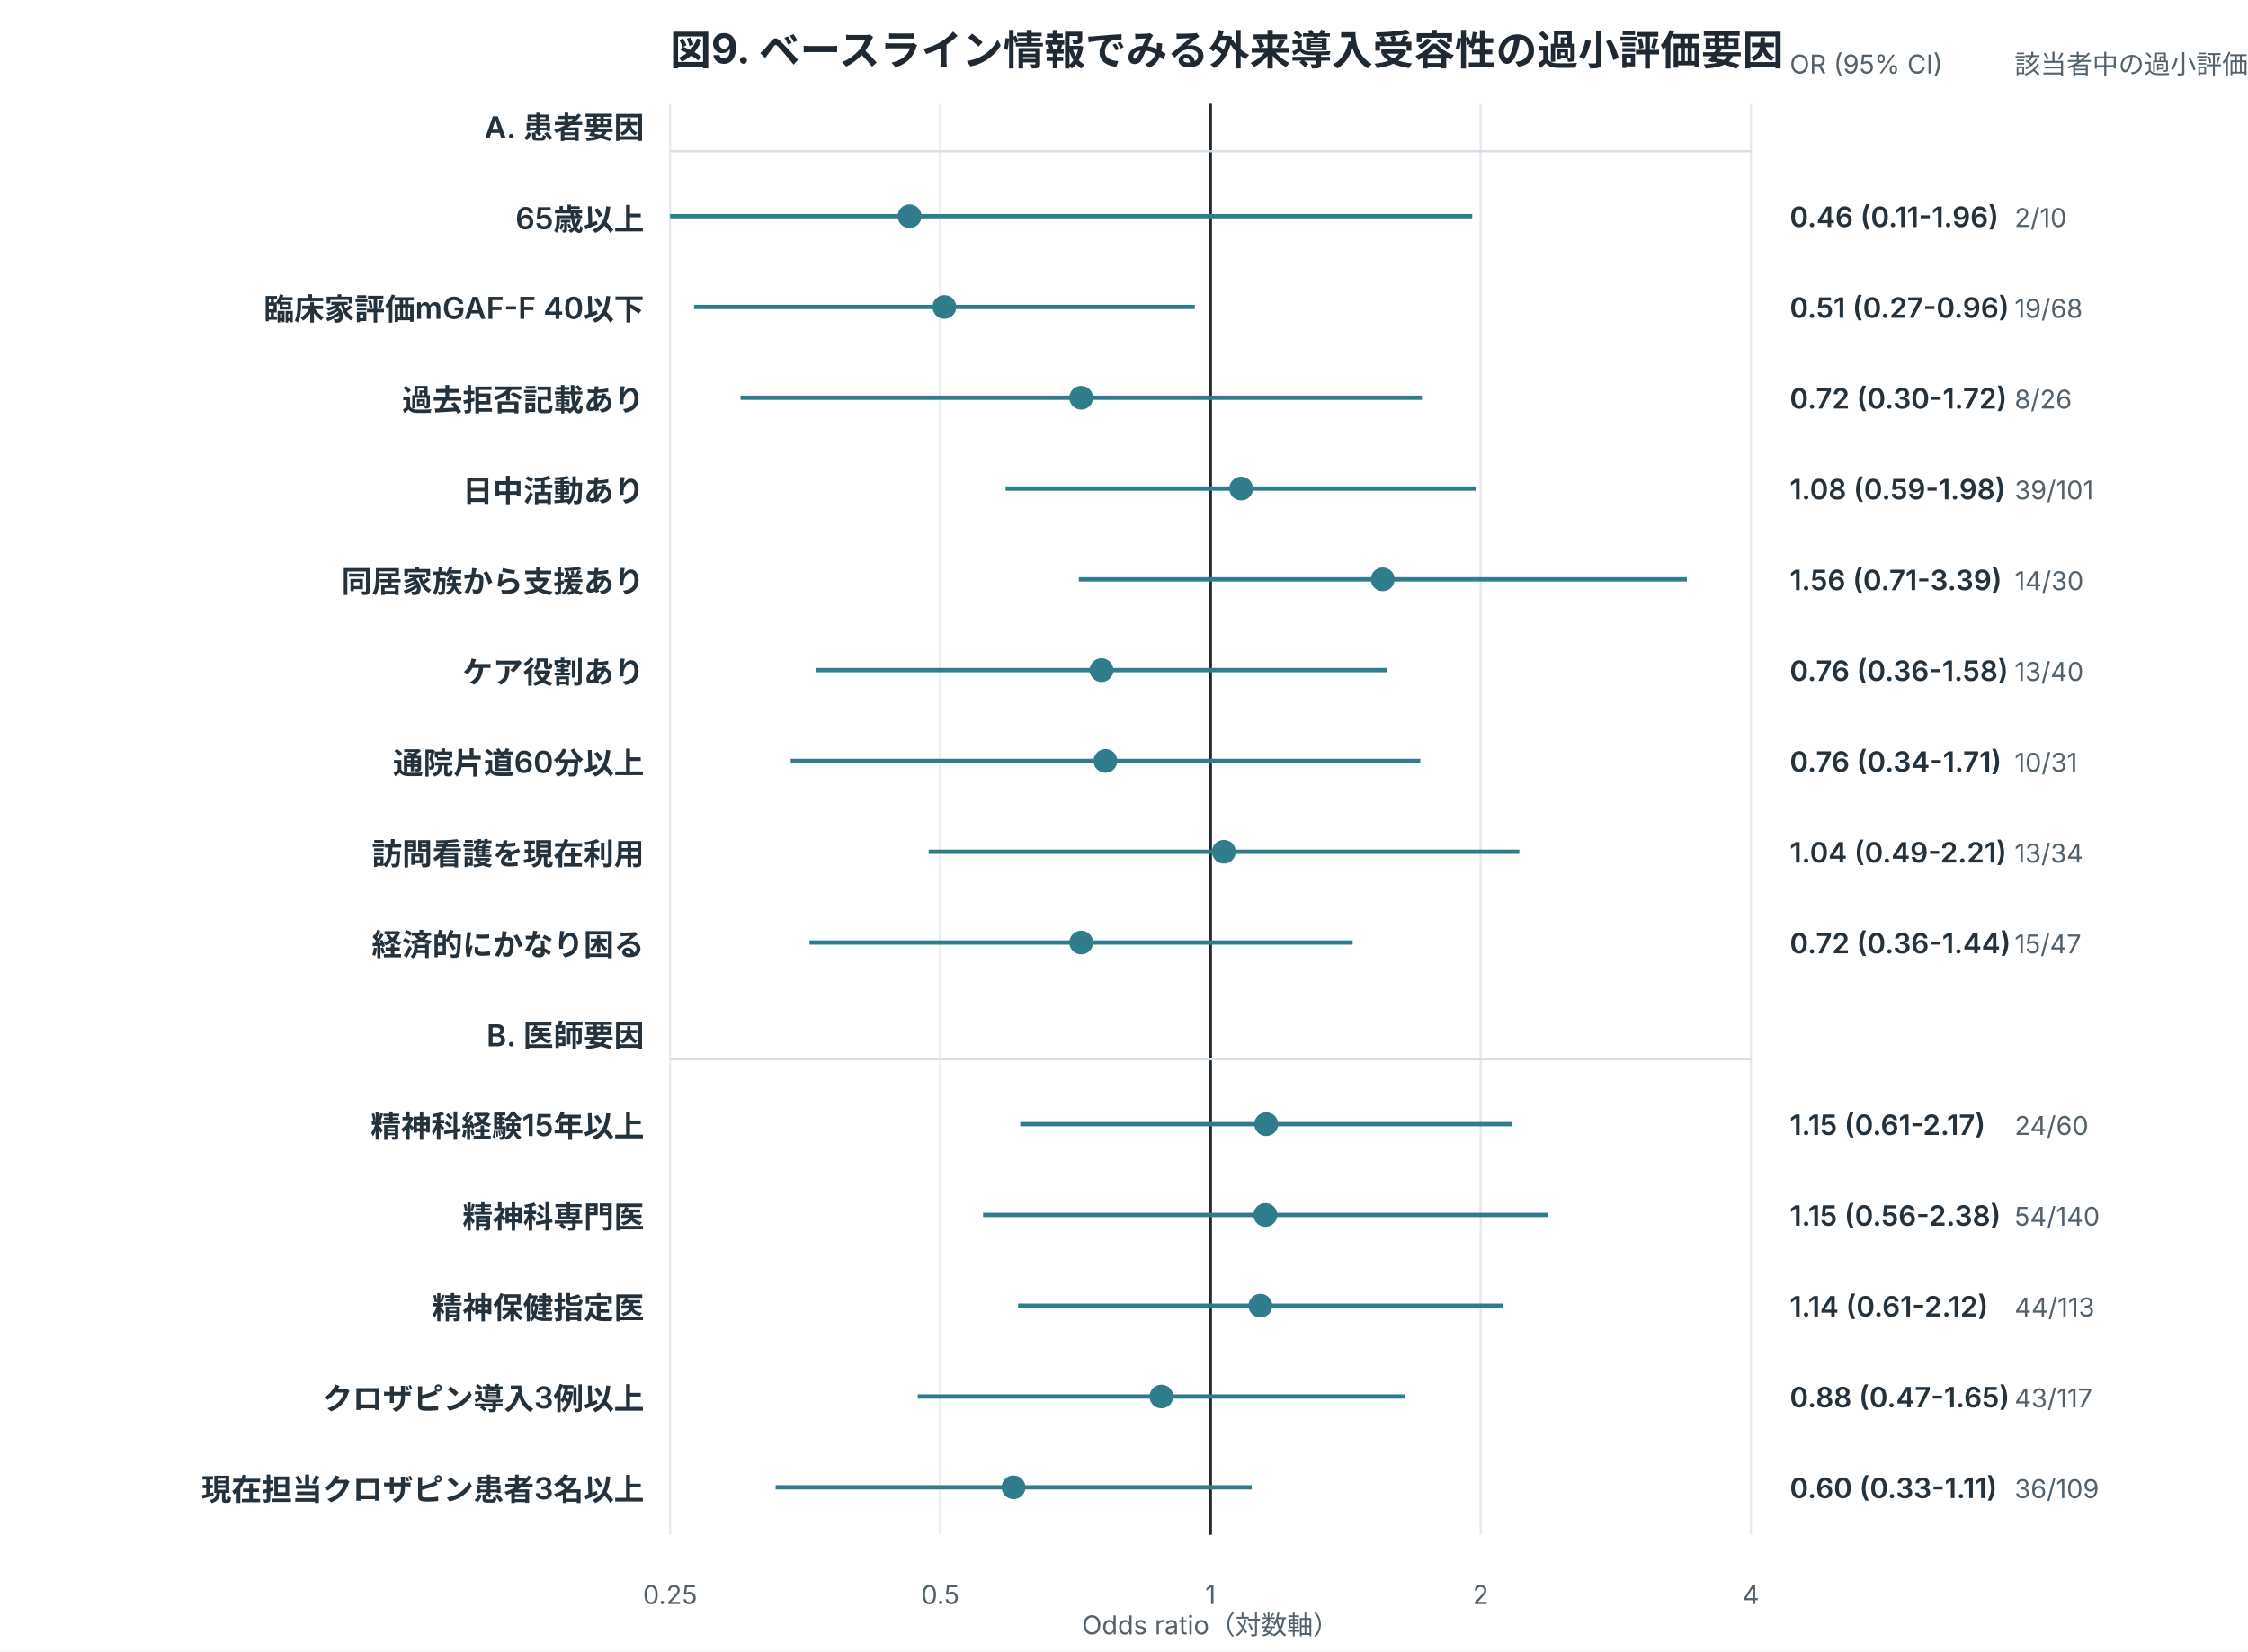
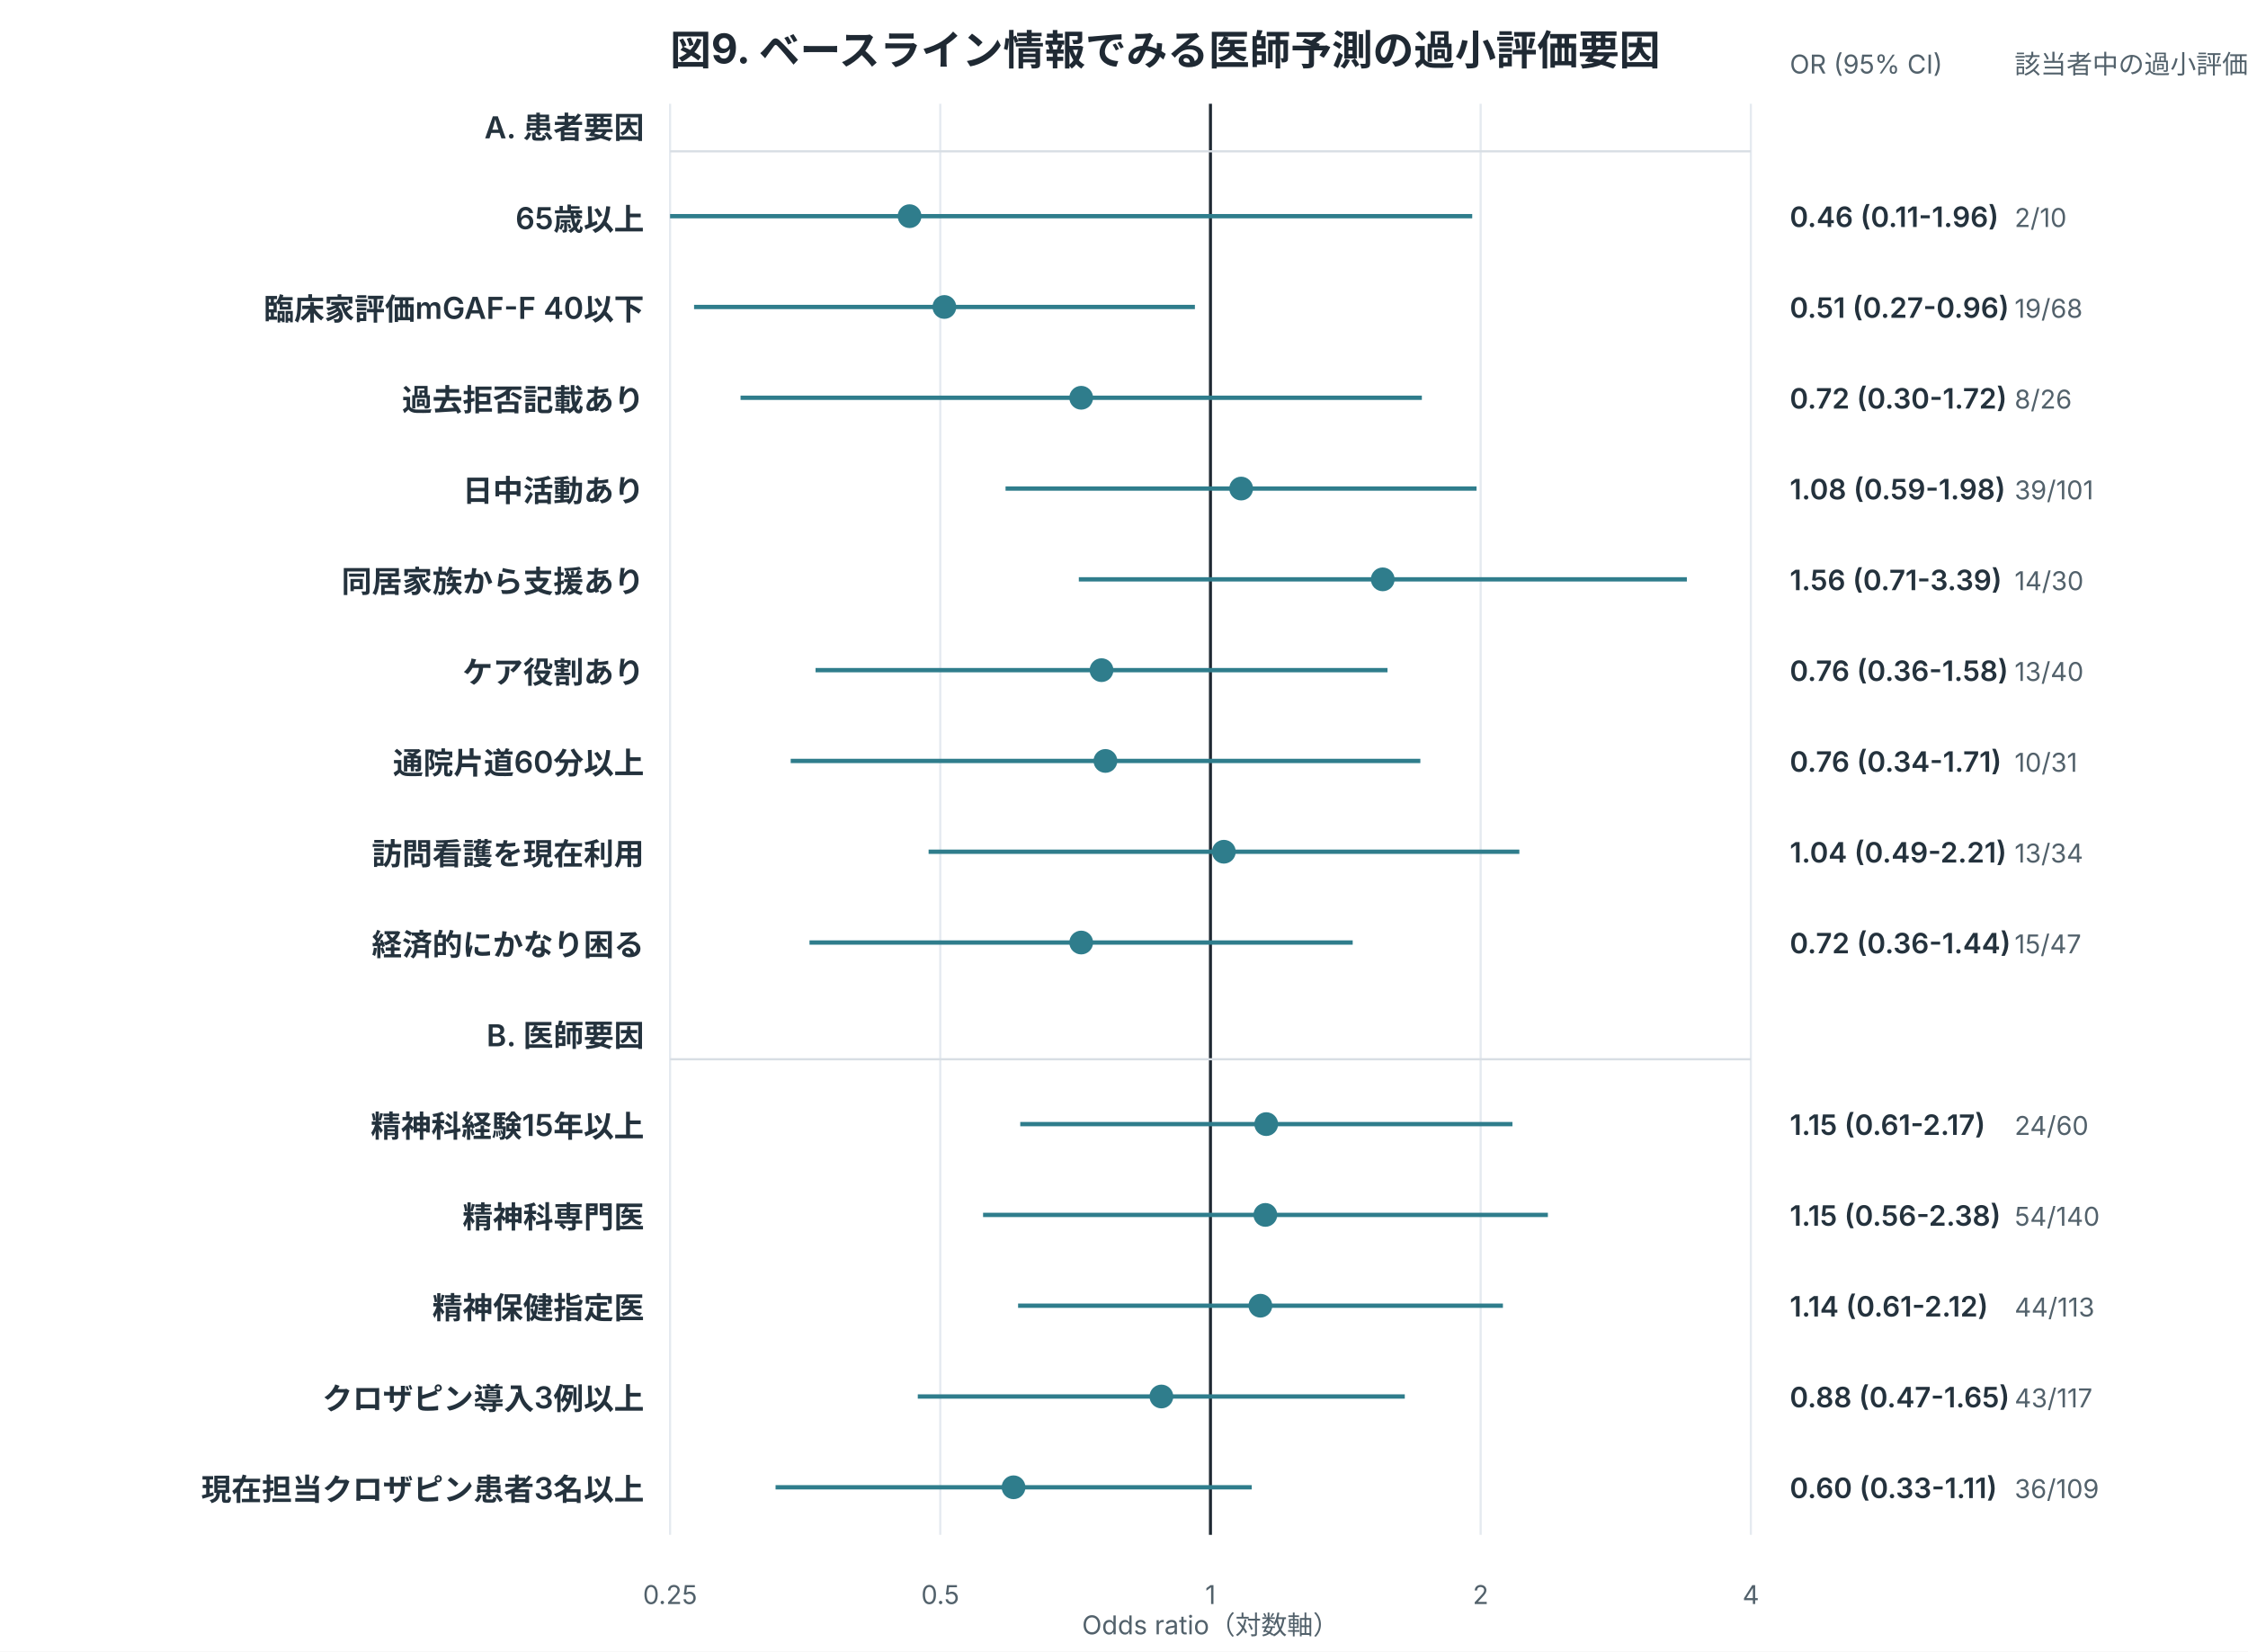
<svg xmlns="http://www.w3.org/2000/svg" width="1040" height="764" viewBox="0 0 1040 764" role="img">
  <style>
.title{font:700 19px -apple-system,BlinkMacSystemFont,"Segoe UI",sans-serif;fill:#1f2933}
.label{font:600 14px -apple-system,BlinkMacSystemFont,"Segoe UI",sans-serif;fill:#24323d}
.num{font:600 13px -apple-system,BlinkMacSystemFont,"Segoe UI",sans-serif;fill:#24323d}
.axis,.legend,.note{font:12px -apple-system,BlinkMacSystemFont,"Segoe UI",sans-serif;fill:#52616b}
.inside{font:700 13px -apple-system,BlinkMacSystemFont,"Segoe UI",sans-serif;fill:white}
.big{font:700 34px -apple-system,BlinkMacSystemFont,"Segoe UI",sans-serif;fill:#1f2933}
</style>
  <rect width="100%" height="100%" fill="white" />
-   <text x="310" y="30" class="title">図9. ベースライン情報でみる外来導入受容性の過小評価要因</text>
+   <text x="310" y="30" class="title">図9. ベースライン情報でみる医師予測の過小評価要因</text>
  <line x1="310.0" y1="48" x2="310.0" y2="710" stroke="#e5eaf0" stroke-width="1" />
  <text x="310.0" y="742" text-anchor="middle" class="axis">0.25</text>
  <line x1="435.0" y1="48" x2="435.0" y2="710" stroke="#e5eaf0" stroke-width="1" />
  <text x="435.0" y="742" text-anchor="middle" class="axis">0.5</text>
  <line x1="560.0" y1="48" x2="560.0" y2="710" stroke="#1f2933" stroke-width="1.4" />
  <text x="560.0" y="742" text-anchor="middle" class="axis">1</text>
  <line x1="685.0" y1="48" x2="685.0" y2="710" stroke="#e5eaf0" stroke-width="1" />
  <text x="685.0" y="742" text-anchor="middle" class="axis">2</text>
  <line x1="810.0" y1="48" x2="810.0" y2="710" stroke="#e5eaf0" stroke-width="1" />
  <text x="810.0" y="742" text-anchor="middle" class="axis">4</text>
  <text x="298" y="64" text-anchor="end" class="label">A. 患者要因</text>
  <line x1="310" y1="70" x2="810" y2="70" stroke="#d8dee4" />
  <text x="298" y="106" text-anchor="end" class="label">65歳以上</text>
  <line x1="310.0" y1="100" x2="681.1" y2="100" stroke="#2f7d8c" stroke-width="2" />
  <circle cx="420.8" cy="100" r="5.5" fill="#2f7d8c" />
  <text x="828" y="105" class="num">0.46 (0.11-1.96)</text>
  <text x="932" y="105" class="axis">2/10</text>
  <text x="298" y="148" text-anchor="end" class="label">臨床家評価mGAF-F 40以下</text>
  <line x1="321.1" y1="142" x2="552.8" y2="142" stroke="#2f7d8c" stroke-width="2" />
  <circle cx="436.9" cy="142" r="5.5" fill="#2f7d8c" />
  <text x="828" y="147" class="num">0.51 (0.27-0.96)</text>
  <text x="932" y="147" class="axis">19/68</text>
  <text x="298" y="190" text-anchor="end" class="label">過去拒否記載あり</text>
  <line x1="342.6" y1="184" x2="657.8" y2="184" stroke="#2f7d8c" stroke-width="2" />
  <circle cx="500.2" cy="184" r="5.5" fill="#2f7d8c" />
  <text x="828" y="189" class="num">0.72 (0.30-1.72)</text>
  <text x="932" y="189" class="axis">8/26</text>
  <text x="298" y="232" text-anchor="end" class="label">日中活動あり</text>
  <line x1="465.2" y1="226" x2="683.1" y2="226" stroke="#2f7d8c" stroke-width="2" />
  <circle cx="574.2" cy="226" r="5.5" fill="#2f7d8c" />
  <text x="828" y="231" class="num">1.08 (0.59-1.98)</text>
  <text x="932" y="231" class="axis">39/101</text>
  <text x="298" y="274" text-anchor="end" class="label">同居家族から支援あり</text>
  <line x1="499.1" y1="268" x2="780.4" y2="268" stroke="#2f7d8c" stroke-width="2" />
  <circle cx="639.7" cy="268" r="5.5" fill="#2f7d8c" />
  <text x="828" y="273" class="num">1.56 (0.71-3.39)</text>
  <text x="932" y="273" class="axis">14/30</text>
  <text x="298" y="316" text-anchor="end" class="label">ケア役割あり</text>
  <line x1="377.3" y1="310" x2="641.9" y2="310" stroke="#2f7d8c" stroke-width="2" />
  <circle cx="509.6" cy="310" r="5.5" fill="#2f7d8c" />
  <text x="828" y="315" class="num">0.76 (0.36-1.58)</text>
  <text x="932" y="315" class="axis">13/40</text>
  <text x="298" y="358" text-anchor="end" class="label">通院片道60分以上</text>
  <line x1="365.8" y1="352" x2="657.1" y2="352" stroke="#2f7d8c" stroke-width="2" />
  <circle cx="511.4" cy="352" r="5.5" fill="#2f7d8c" />
  <text x="828" y="357" class="num">0.76 (0.34-1.71)</text>
  <text x="932" y="357" class="axis">10/31</text>
  <text x="298" y="400" text-anchor="end" class="label">訪問看護を現在利用</text>
  <line x1="429.6" y1="394" x2="702.9" y2="394" stroke="#2f7d8c" stroke-width="2" />
  <circle cx="566.2" cy="394" r="5.5" fill="#2f7d8c" />
  <text x="828" y="399" class="num">1.04 (0.49-2.21)</text>
  <text x="932" y="399" class="axis">13/34</text>
  <text x="298" y="442" text-anchor="end" class="label">経済的にかなり困る</text>
  <line x1="374.5" y1="436" x2="625.8" y2="436" stroke="#2f7d8c" stroke-width="2" />
  <circle cx="500.2" cy="436" r="5.5" fill="#2f7d8c" />
  <text x="828" y="441" class="num">0.72 (0.36-1.44)</text>
  <text x="932" y="441" class="axis">15/47</text>
  <text x="298" y="484" text-anchor="end" class="label">B. 医師要因</text>
  <line x1="310" y1="490" x2="810" y2="490" stroke="#d8dee4" />
  <text x="298" y="526" text-anchor="end" class="label">精神科経験15年以上</text>
  <line x1="472.0" y1="520" x2="699.7" y2="520" stroke="#2f7d8c" stroke-width="2" />
  <circle cx="585.8" cy="520" r="5.5" fill="#2f7d8c" />
  <text x="828" y="525" class="num">1.15 (0.61-2.17)</text>
  <text x="932" y="525" class="axis">24/60</text>
  <text x="298" y="568" text-anchor="end" class="label">精神科専門医</text>
  <line x1="454.8" y1="562" x2="716.1" y2="562" stroke="#2f7d8c" stroke-width="2" />
  <circle cx="585.4" cy="562" r="5.5" fill="#2f7d8c" />
  <text x="828" y="567" class="num">1.15 (0.56-2.38)</text>
  <text x="932" y="567" class="axis">54/140</text>
  <text x="298" y="610" text-anchor="end" class="label">精神保健指定医</text>
  <line x1="471.0" y1="604" x2="695.3" y2="604" stroke="#2f7d8c" stroke-width="2" />
  <circle cx="583.1" cy="604" r="5.5" fill="#2f7d8c" />
  <text x="828" y="609" class="num">1.14 (0.61-2.12)</text>
  <text x="932" y="609" class="axis">44/113</text>
  <text x="298" y="652" text-anchor="end" class="label">クロザピン導入3例以上</text>
  <line x1="424.6" y1="646" x2="649.9" y2="646" stroke="#2f7d8c" stroke-width="2" />
  <circle cx="537.3" cy="646" r="5.5" fill="#2f7d8c" />
  <text x="828" y="651" class="num">0.88 (0.47-1.65)</text>
  <text x="932" y="651" class="axis">43/117</text>
  <text x="298" y="694" text-anchor="end" class="label">現在担当クロザピン患者3名以上</text>
  <line x1="358.8" y1="688" x2="579.1" y2="688" stroke="#2f7d8c" stroke-width="2" />
  <circle cx="468.9" cy="688" r="5.5" fill="#2f7d8c" />
  <text x="828" y="693" class="num">0.60 (0.33-1.11)</text>
  <text x="932" y="693" class="axis">36/109</text>
  <text x="560.0" y="756" text-anchor="middle" class="axis">Odds ratio（対数軸）</text>
  <text x="828" y="34" class="axis">OR (95% CI)</text>
  <text x="932" y="34" class="axis">該当者中の過小評価</text>
</svg>
